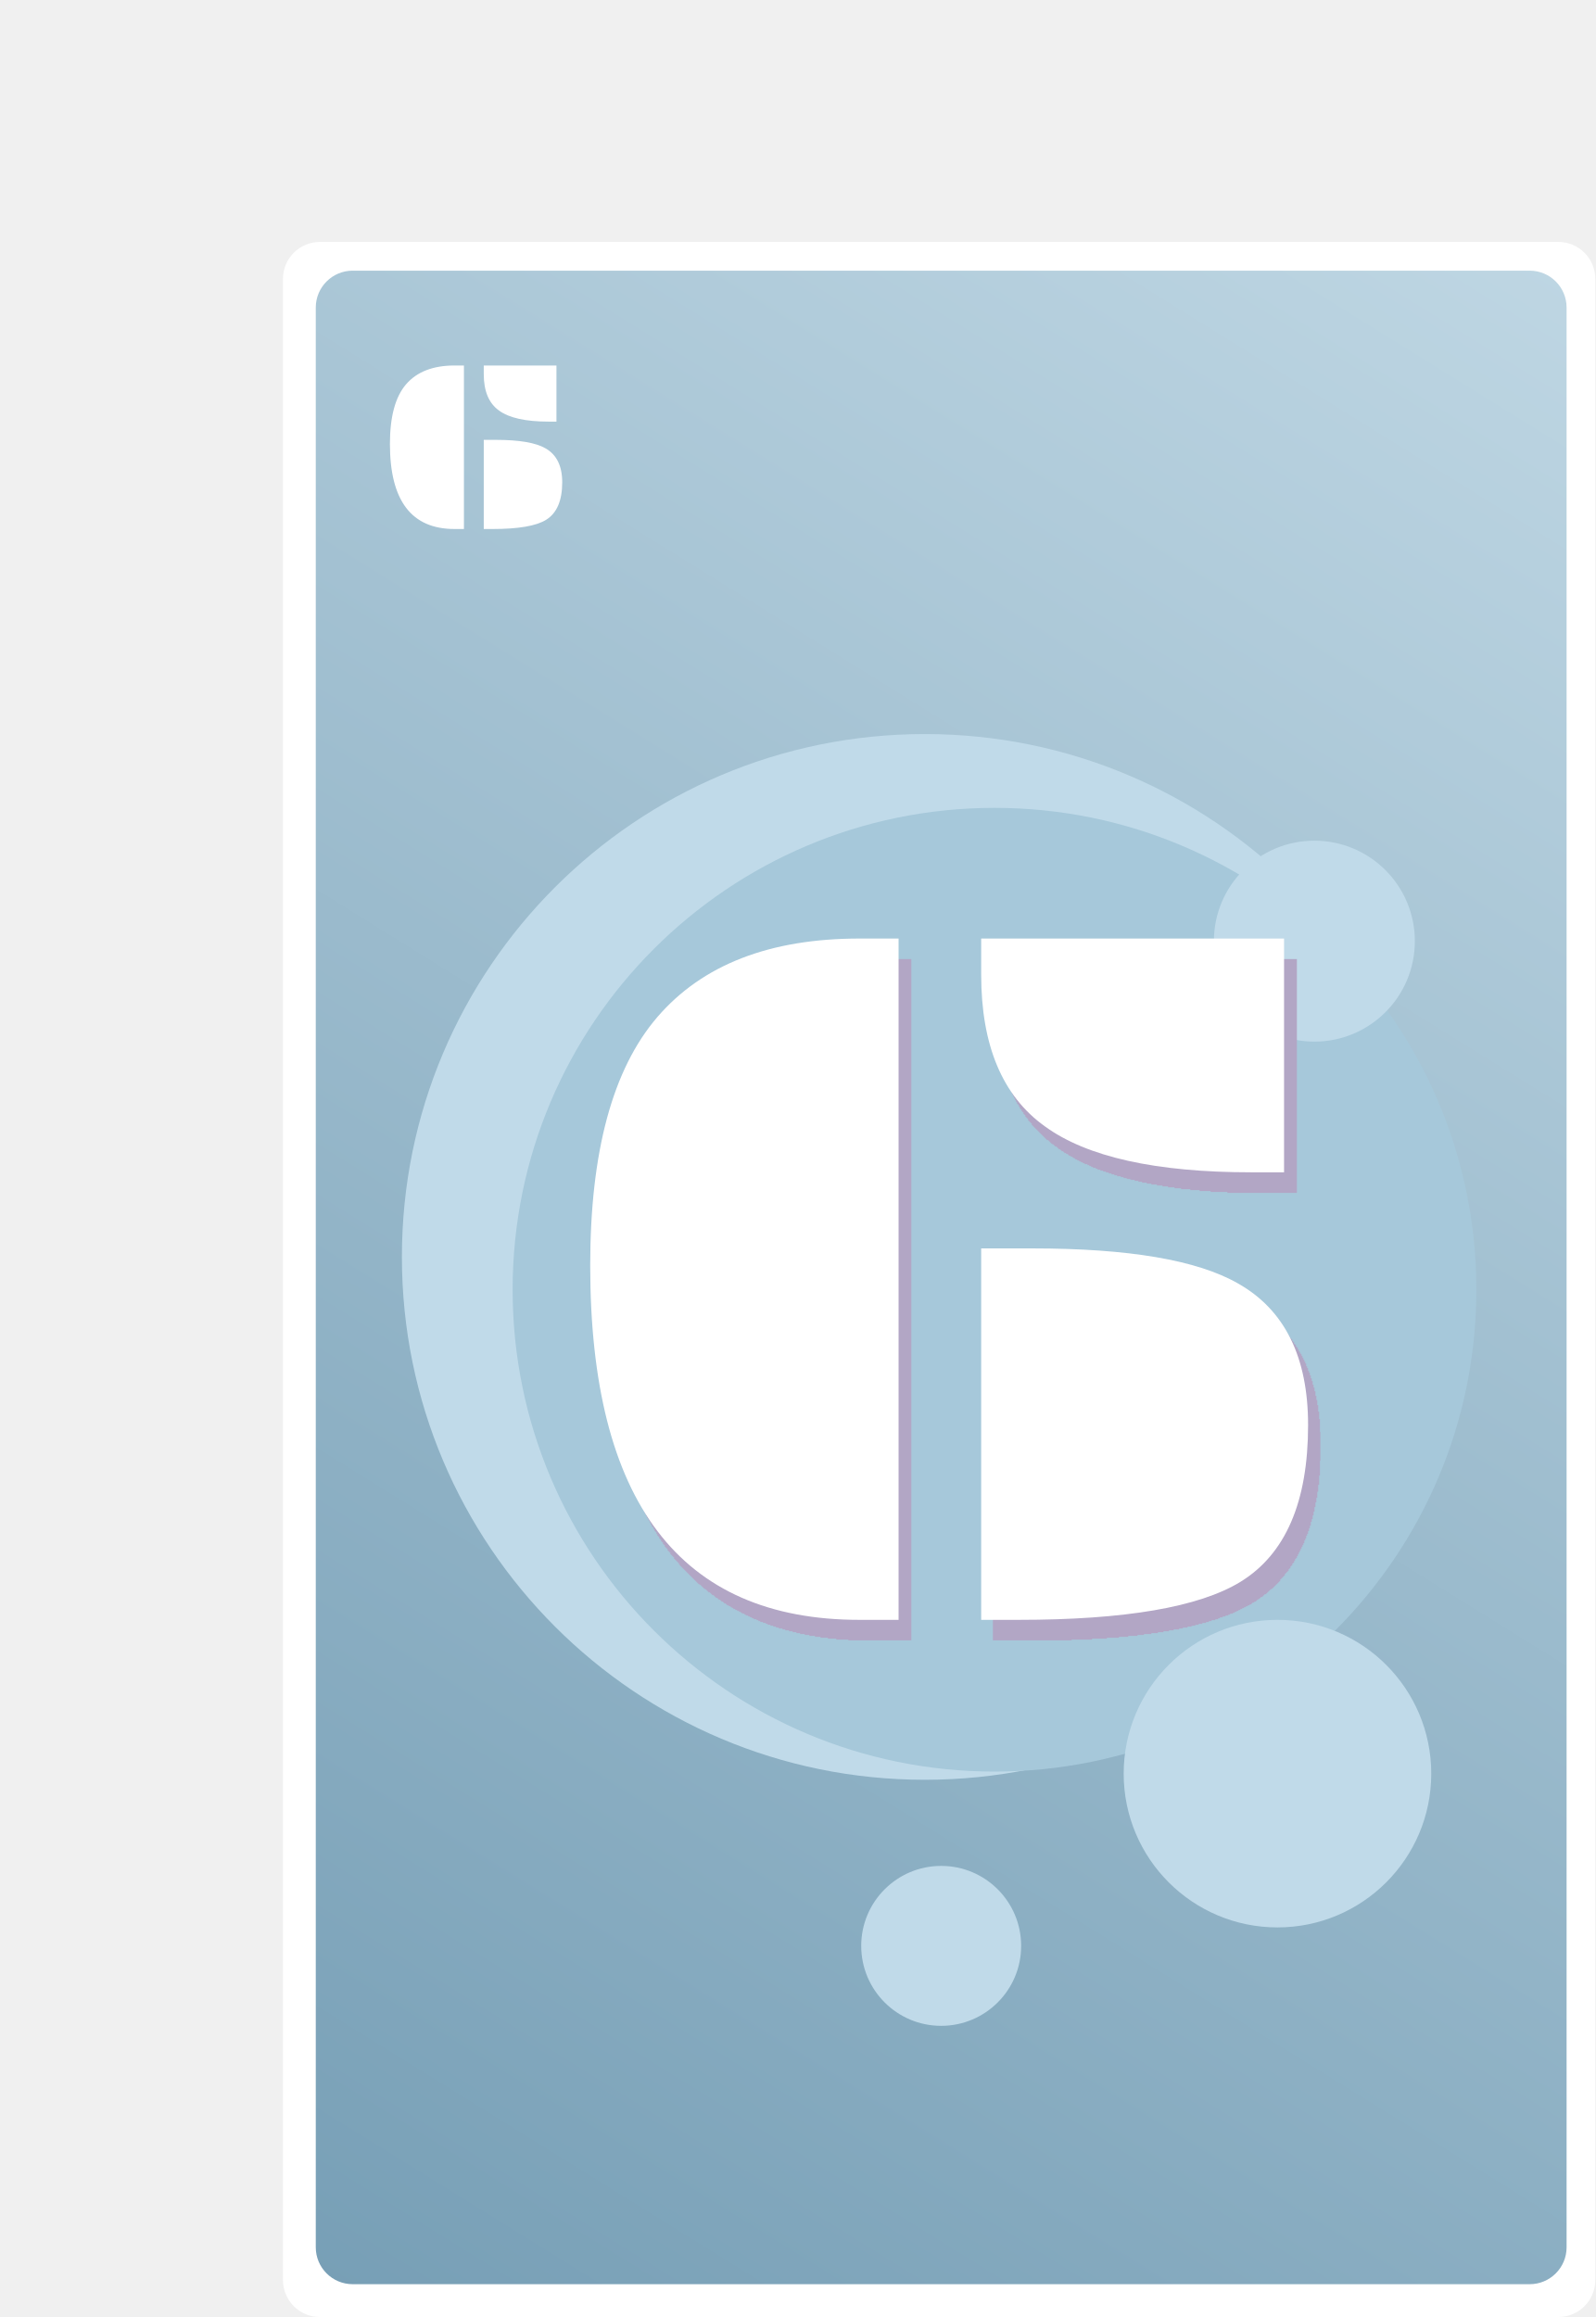
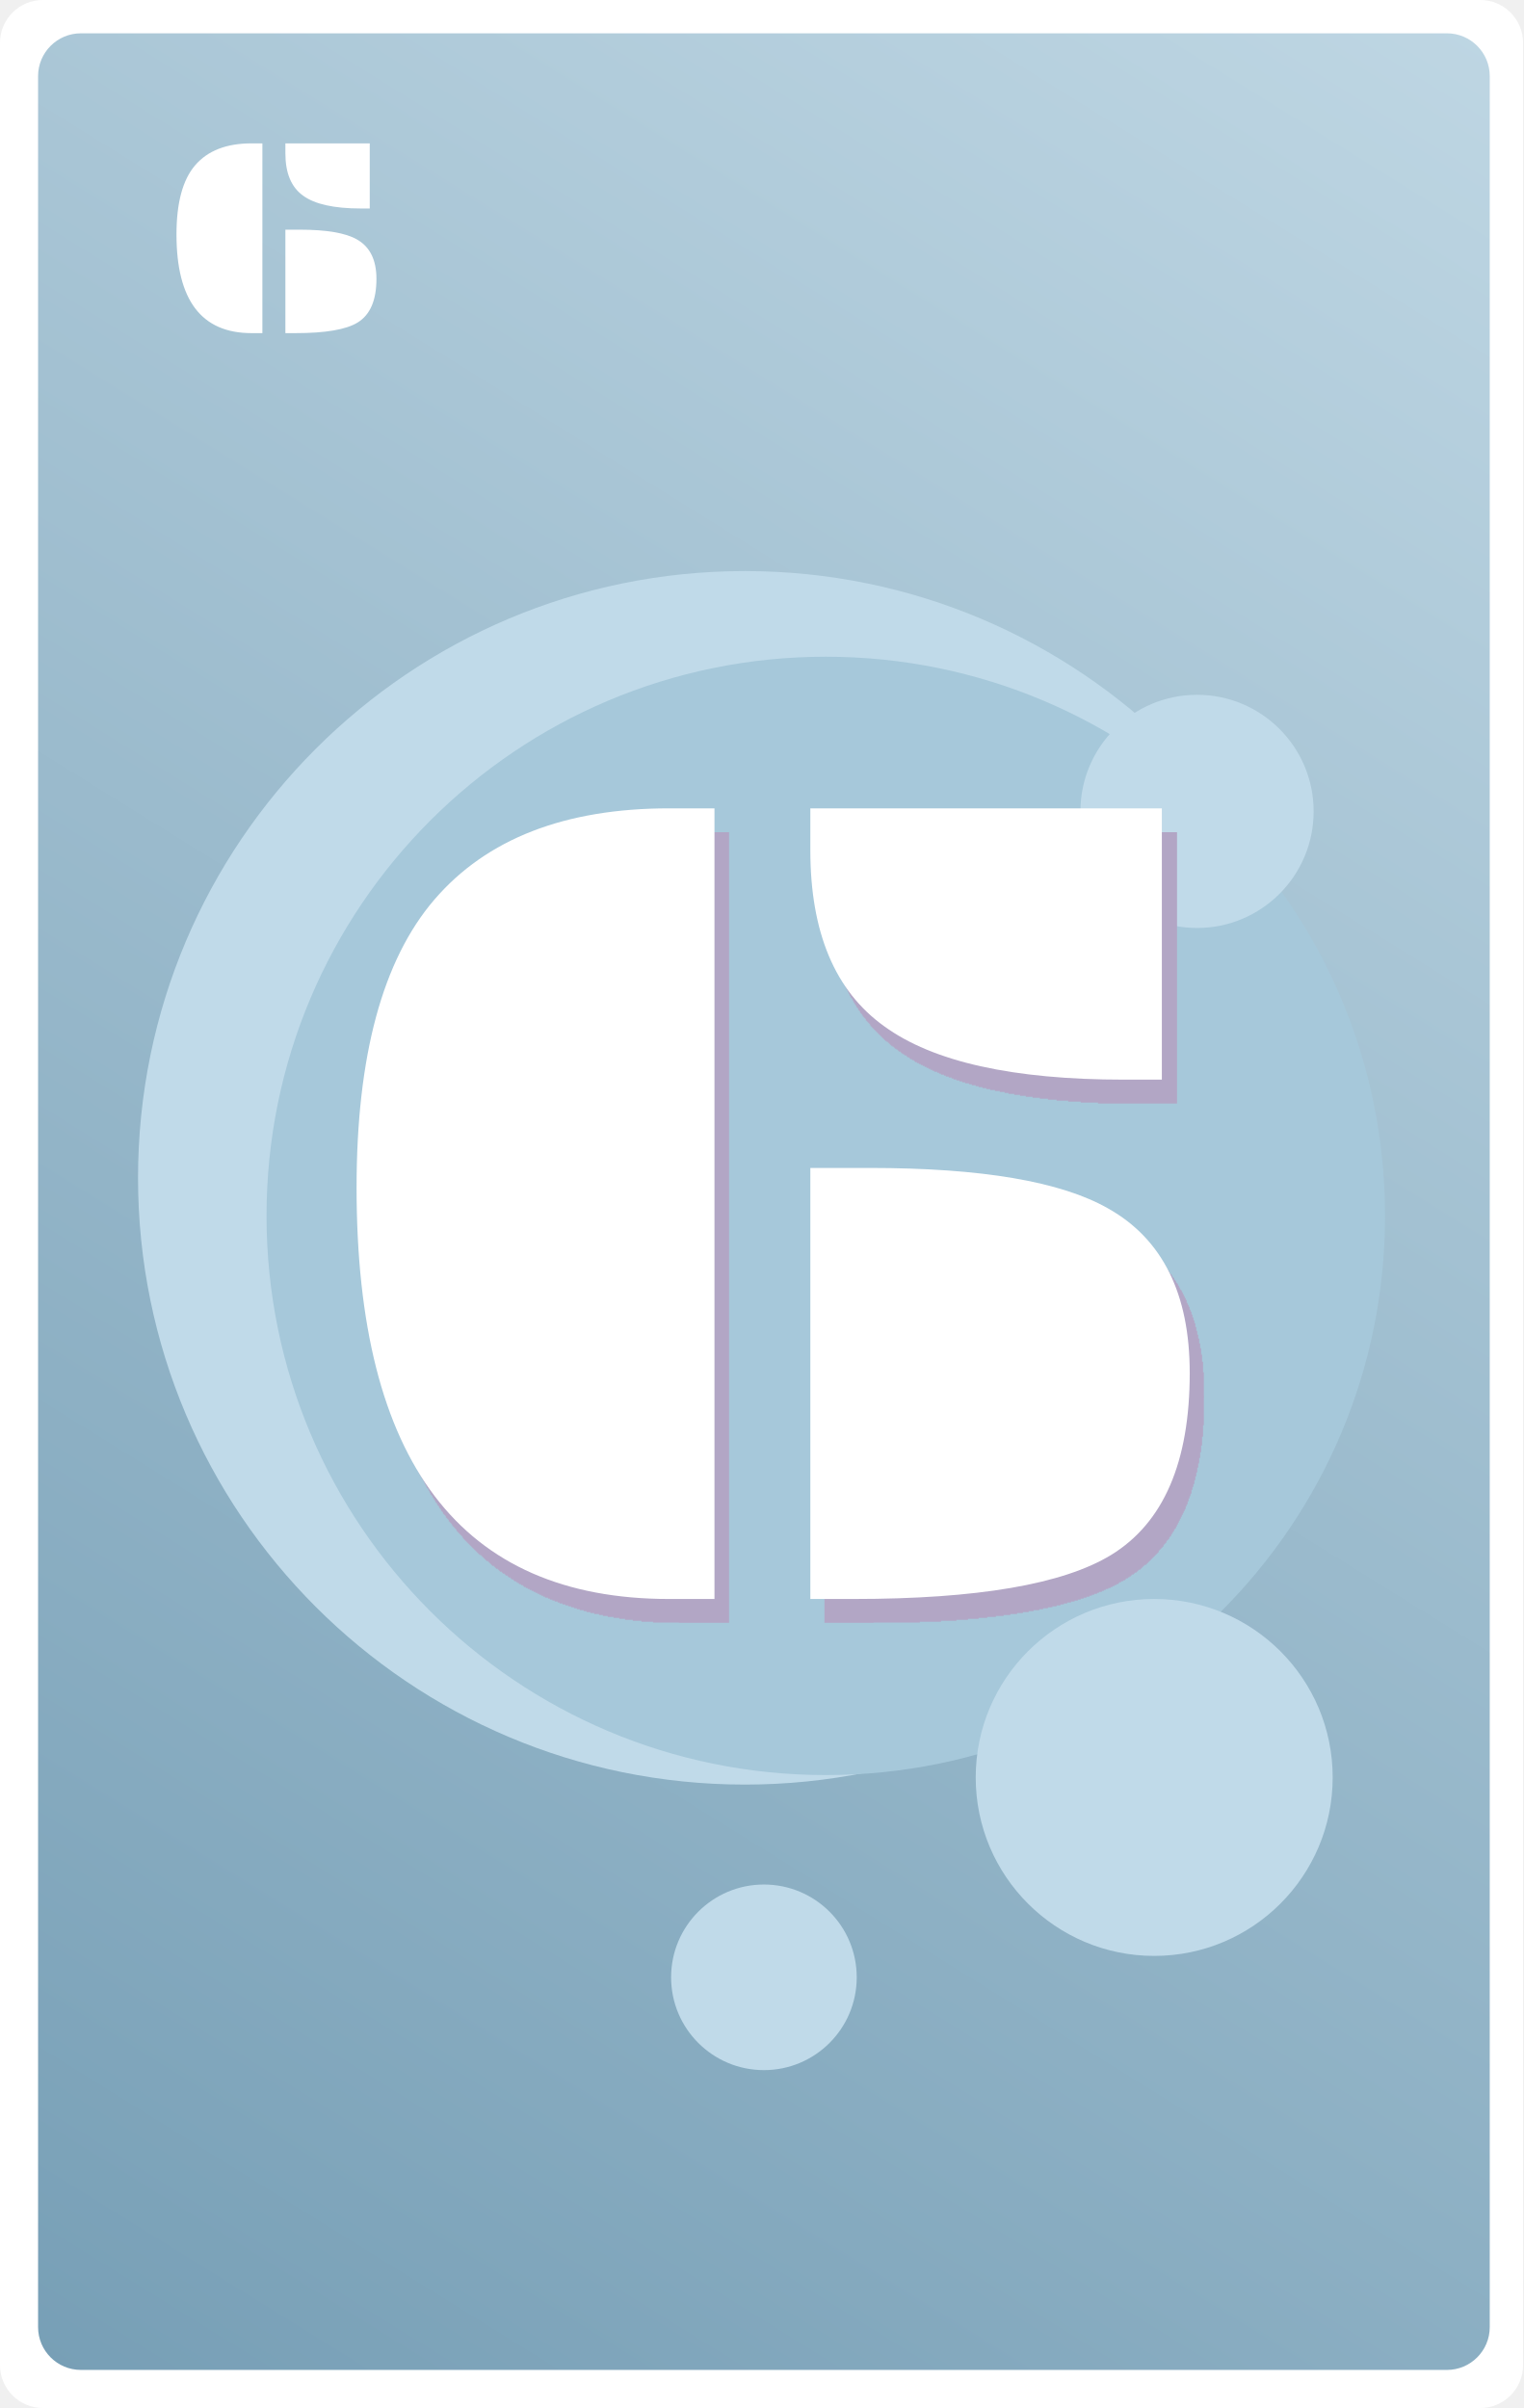
- <svg xmlns="http://www.w3.org/2000/svg" width="389" height="565" viewBox="0 0 389 565" fill="none">
-   <rect x="69" y="59" width="320" height="506" rx="9" fill="white" />
-   <rect x="77" y="66" width="305" height="491" rx="9" fill="url(#paint0_linear)" />
-   <circle cx="225.5" cy="306.5" r="127.5" fill="#C0DAE9" />
-   <circle cx="242.5" cy="314.5" r="117.5" fill="#A6C8DA" />
-   <circle cx="311.5" cy="432.5" r="37.5" fill="#C0DAE9" />
-   <circle cx="320.5" cy="229.5" r="24.5" fill="#C0DAE9" />
-   <circle cx="229.5" cy="474.5" r="19.5" fill="#C0DAE9" />
+ <svg xmlns="http://www.w3.org/2000/svg" width="320" height="506" viewBox="0 0 320 506" fill="none">
+   <rect width="320" height="506" rx="9" fill="white" />
+   <rect x="8" y="7" width="305" height="491" rx="9" fill="url(#paint0_linear)" />
+   <circle cx="156.5" cy="247.5" r="127.5" fill="#C0DAE9" />
+   <circle cx="173.5" cy="255.5" r="117.5" fill="#A6C8DA" />
+   <circle cx="242.5" cy="373.5" r="37.5" fill="#C0DAE9" />
+   <circle cx="251.5" cy="170.5" r="24.5" fill="#C0DAE9" />
+   <circle cx="160.5" cy="415.5" r="19.5" fill="#C0DAE9" />
  <g filter="url(#filter0_d)">
-     <path d="M239.254 228.862H313.106V285.869H305.172C281.816 285.869 265.011 282.126 254.757 274.639C244.422 267.233 239.254 254.904 239.254 237.651V228.862ZM209.591 395C165.808 395 143.917 366.191 143.917 308.574C143.917 280.905 149.369 260.723 160.274 248.027C171.261 235.251 187.7 228.862 209.591 228.862H219.112V395H209.591ZM239.254 304.424H251.705C275.224 304.424 291.948 307.272 301.876 312.969C313.269 319.398 318.966 330.913 318.966 347.515C318.966 366.232 313.473 378.968 302.486 385.723C292.395 391.908 274.329 395 248.287 395H239.254V304.424Z" fill="white" />
+     <path d="M170.254 169.862H244.106V226.869H236.172C212.816 226.869 196.011 223.126 185.757 215.639C175.422 208.233 170.254 195.904 170.254 178.651V169.862ZM140.591 336C96.808 336 74.917 307.191 74.917 249.574C74.917 221.905 80.37 201.723 91.274 189.027C102.261 176.251 118.7 169.862 140.591 169.862H150.112V336H140.591ZM170.254 245.424H182.705C206.224 245.424 222.948 248.272 232.876 253.969C244.269 260.398 249.966 271.913 249.966 288.515C249.966 307.232 244.473 319.968 233.486 326.723C223.395 332.908 205.329 336 179.287 336H170.254V245.424Z" fill="white" />
  </g>
-   <path d="M117.961 89.127H135.686V102.809H133.781C128.176 102.809 124.143 101.91 121.682 100.113C119.201 98.336 117.961 95.377 117.961 91.236V89.127ZM110.842 129C100.334 129 95.08 122.086 95.08 108.258C95.08 101.617 96.389 96.773 99.006 93.727C101.643 90.66 105.588 89.127 110.842 89.127H113.127V129H110.842ZM117.961 107.262H120.949C126.594 107.262 130.607 107.945 132.99 109.312C135.725 110.855 137.092 113.619 137.092 117.604C137.092 122.096 135.773 125.152 133.137 126.773C130.715 128.258 126.379 129 120.129 129H117.961V107.262Z" fill="white" />
+   <path d="M59.961 30.127H77.686V43.809H75.781C70.176 43.809 66.143 42.91 63.682 41.113C61.201 39.336 59.961 36.377 59.961 32.236V30.127ZM52.842 70C42.334 70 37.08 63.086 37.08 49.258C37.08 42.617 38.389 37.773 41.006 34.727C43.643 31.66 47.588 30.127 52.842 30.127H55.127V70H52.842ZM59.961 48.262H62.949C68.594 48.262 72.607 48.945 74.99 50.312C77.725 51.855 79.092 54.619 79.092 58.603C79.092 63.096 77.773 66.152 75.137 67.773C72.715 69.258 68.379 70 62.129 70H59.961V48.262Z" fill="white" />
  <defs>
-     <filter id="filter0_d" x="143.917" y="228.862" width="178.049" height="171.138" filterUnits="userSpaceOnUse" color-interpolation-filters="sRGB">
+     <filter id="filter0_d" x="74.917" y="169.862" width="178.049" height="171.138" filterUnits="userSpaceOnUse" color-interpolation-filters="sRGB">
      <feFlood flood-opacity="0" result="BackgroundImageFix" />
      <feColorMatrix in="SourceAlpha" type="matrix" values="0 0 0 0 0 0 0 0 0 0 0 0 0 0 0 0 0 0 127 0" />
      <feOffset dx="3" dy="5" />
      <feColorMatrix type="matrix" values="0 0 0 0 0.698 0 0 0 0 0.651 0 0 0 0 0.773 0 0 0 1 0" />
      <feBlend mode="normal" in2="BackgroundImageFix" result="effect1_dropShadow" />
      <feBlend mode="normal" in="SourceGraphic" in2="effect1_dropShadow" result="shape" />
    </filter>
-     <linearGradient id="paint0_linear" x1="382" y1="66" x2="77" y2="557" gradientUnits="userSpaceOnUse">
+     <linearGradient id="paint0_linear" x1="313" y1="7" x2="8" y2="498" gradientUnits="userSpaceOnUse">
      <stop stop-color="#BED6E3" />
      <stop offset="1" stop-color="#779FB6" />
    </linearGradient>
  </defs>
</svg>
